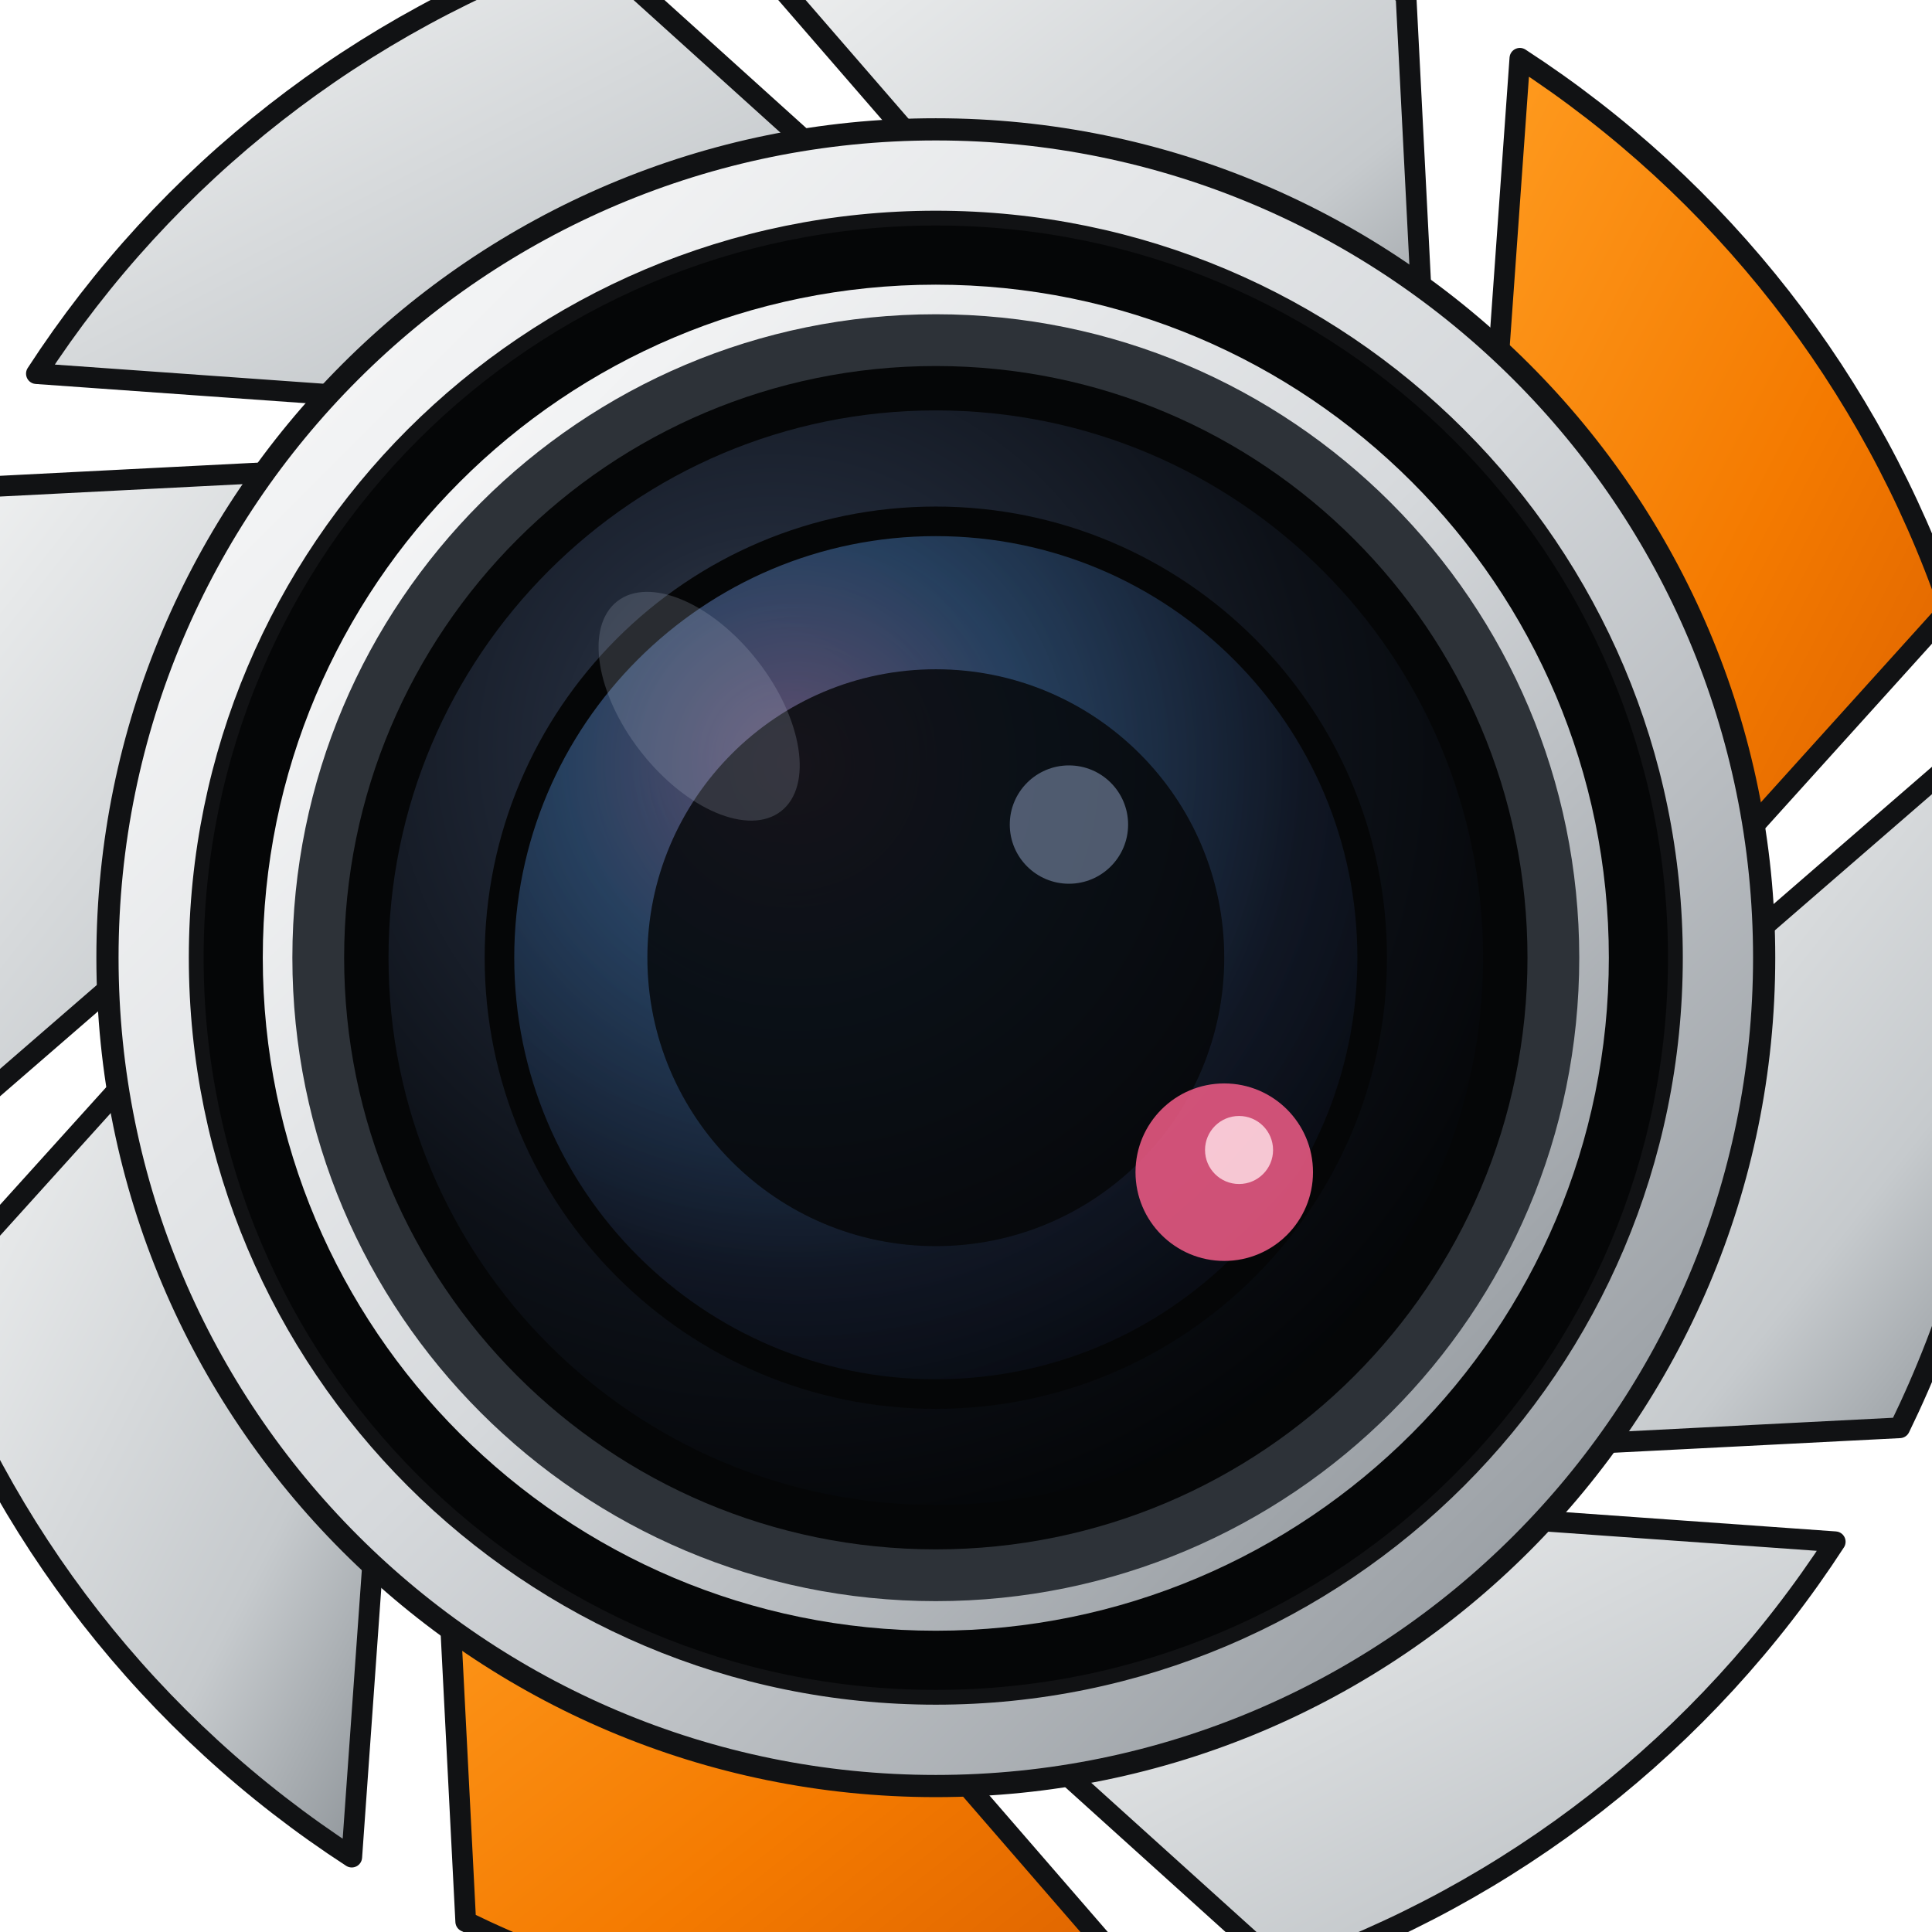
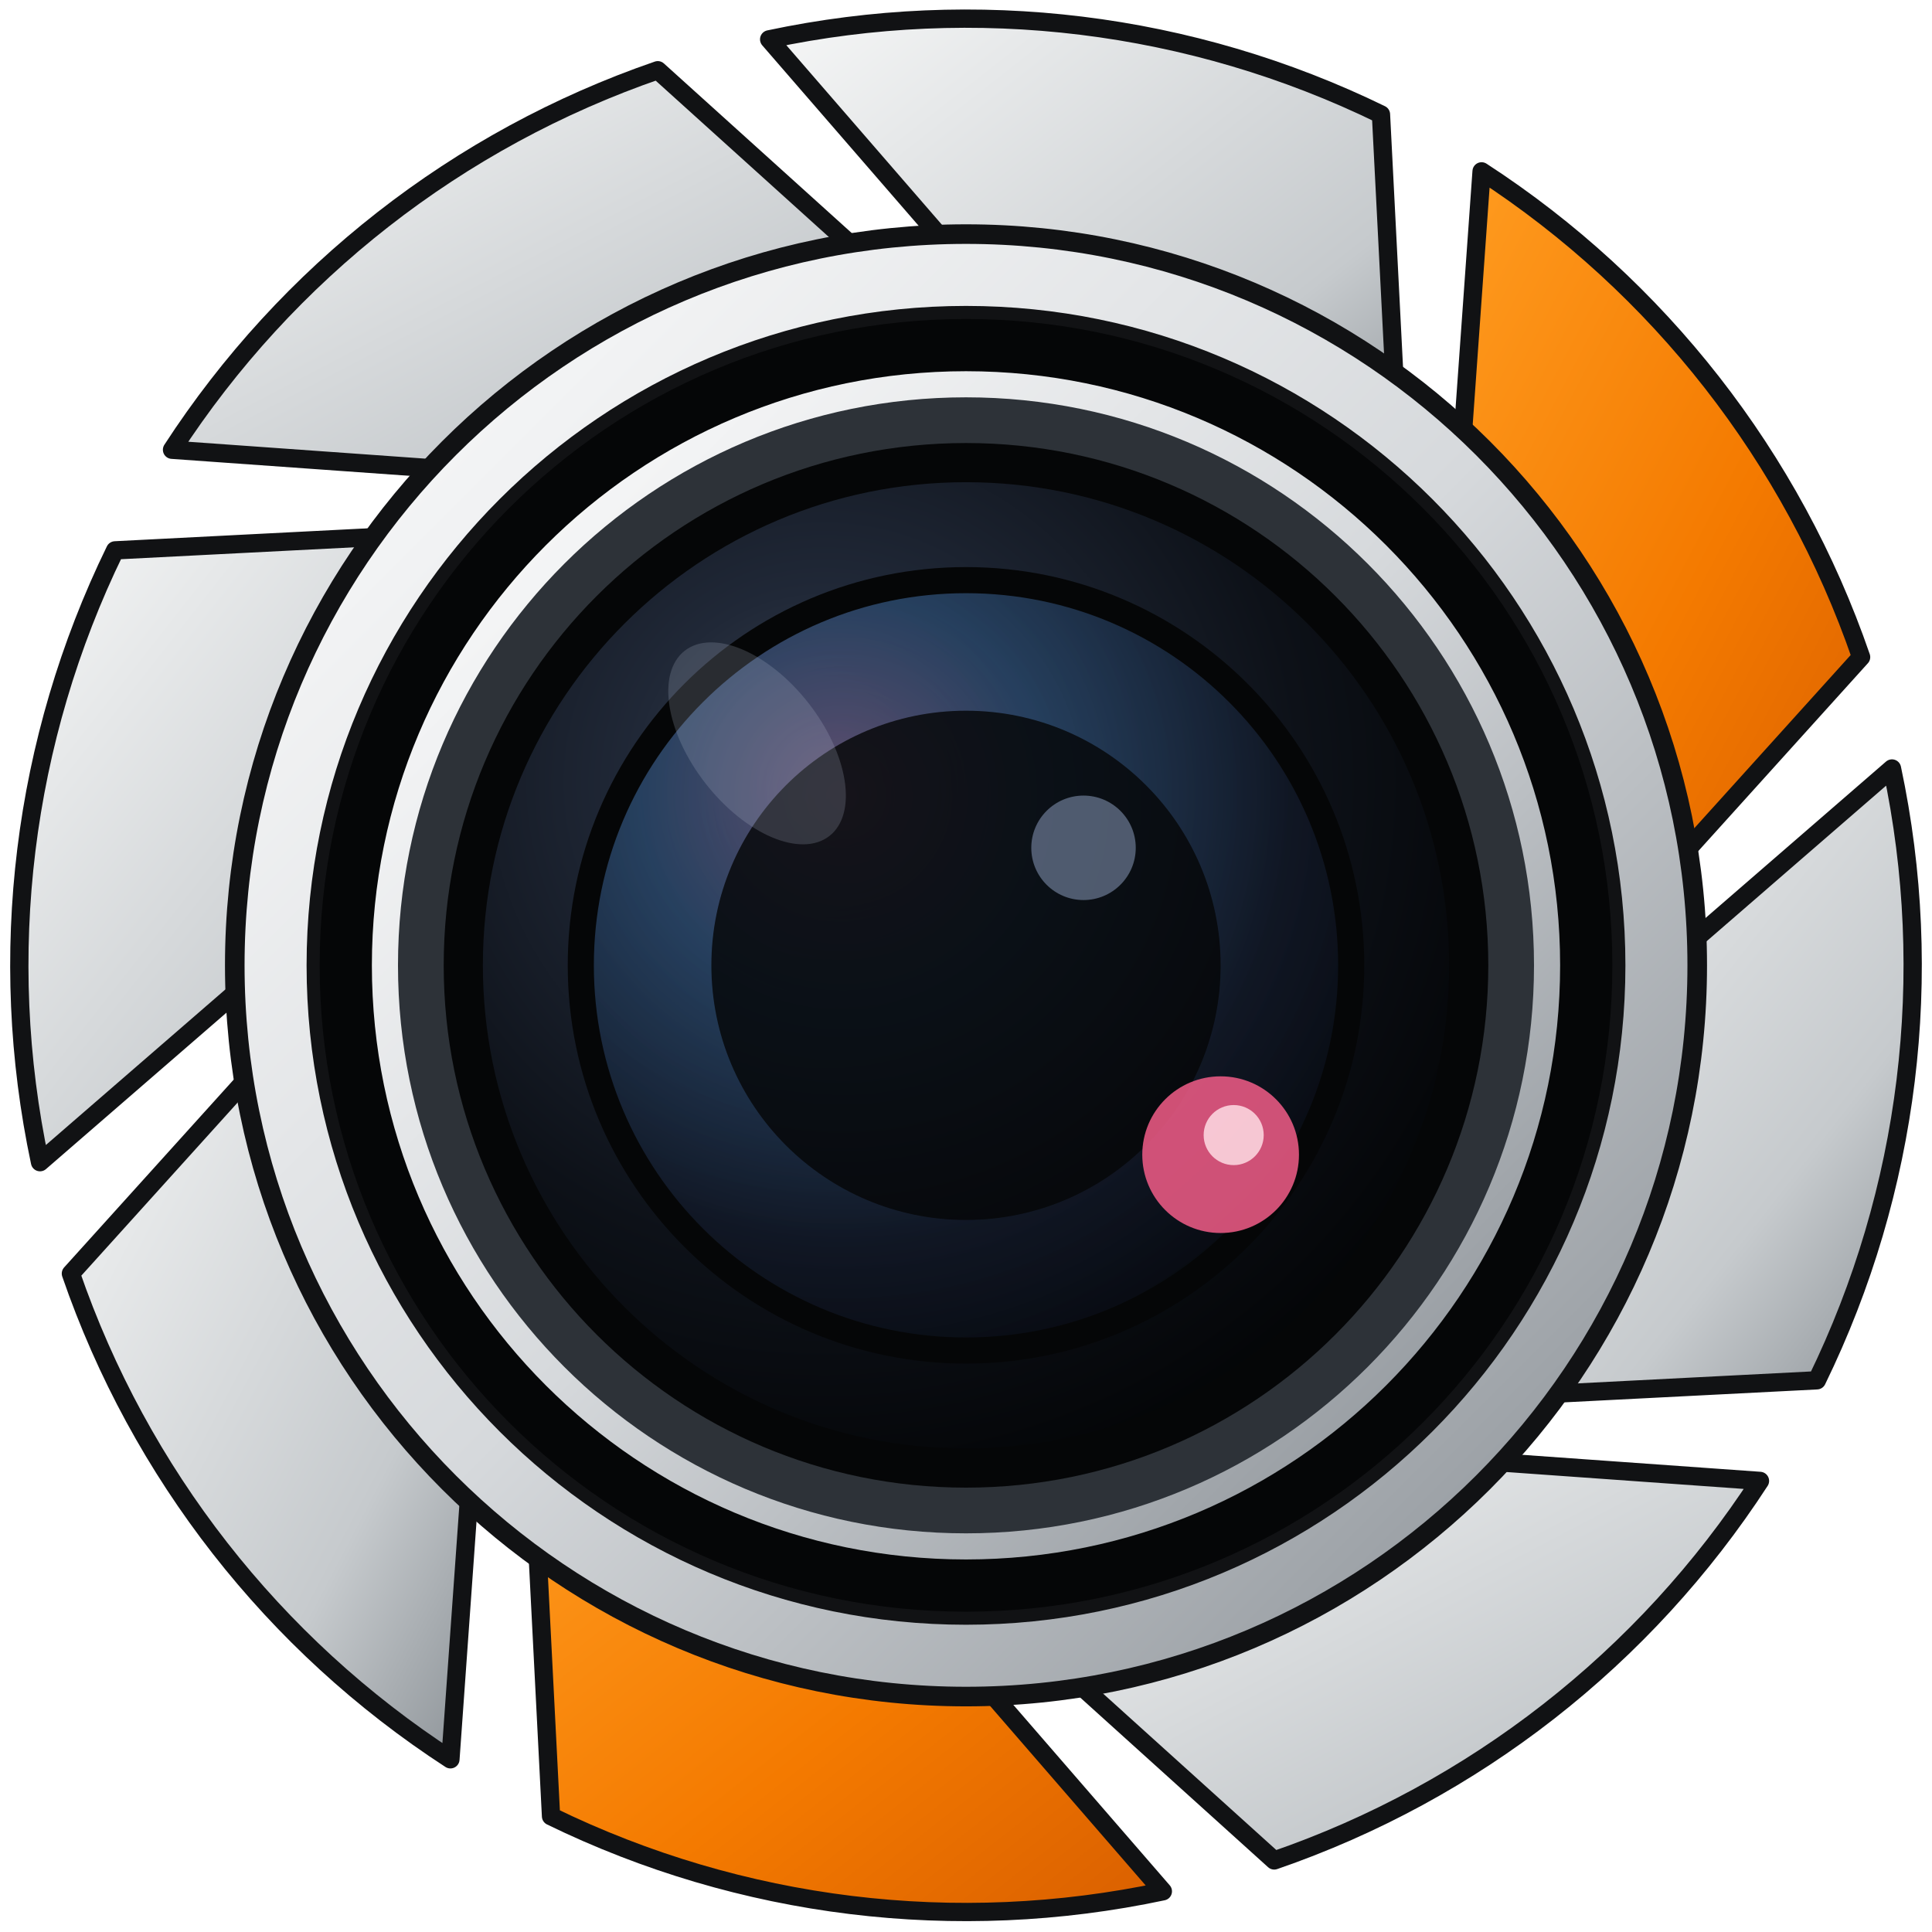
- <svg xmlns="http://www.w3.org/2000/svg" width="256" height="256" viewBox="0 0 256 256" version="1.1" id="svg36">
+ <svg xmlns="http://www.w3.org/2000/svg" width="256" height="256" viewBox="-21 -18 290 290" version="1.1" id="svg36">
  <defs id="defs21">
    <linearGradient id="filmGrad" x1="0" x2="1" y1="0" y2="1">
      <stop offset="0" stop-color="#E1E3E5" id="stop1" />
      <stop offset=".30" stop-color="#8E9499" id="stop2" />
      <stop offset=".72" stop-color="#282C30" id="stop3" />
      <stop offset="1" stop-color="#0B0D0F" id="stop4" />
    </linearGradient>
    <linearGradient id="bladeSilver" x1="0" y1="0" x2="1" y2="1">
      <stop offset="0" stop-color="#F6F7F7" id="stop5" />
      <stop offset=".70" stop-color="#C6CACD" id="stop6" />
      <stop offset="1" stop-color="#8B9196" id="stop7" />
    </linearGradient>
    <linearGradient id="silverGrad" x1="0" y1="0" x2="1" y2="1">
      <stop offset="0" stop-color="#FFFFFF" id="stop8" />
      <stop offset=".50" stop-color="#D6D9DC" id="stop9" />
      <stop offset="1" stop-color="#858B91" id="stop10" />
    </linearGradient>
    <linearGradient id="orangeGrad" x1="0" y1="0" x2="1" y2="1">
      <stop offset="0" stop-color="#FF9C20" id="stop11" />
      <stop offset=".56" stop-color="#F47A00" id="stop12" />
      <stop offset="1" stop-color="#D95F00" id="stop13" />
    </linearGradient>
    <radialGradient id="lensGrad" cx=".36" cy=".32" r=".76">
      <stop offset="0" stop-color="#3E4451" id="stop14" />
      <stop offset=".25" stop-color="#202837" id="stop15" />
      <stop offset=".62" stop-color="#0D1118" id="stop16" />
      <stop offset="1" stop-color="#020304" id="stop17" />
    </radialGradient>
    <radialGradient id="glassGrad" cx=".34" cy=".28" r=".88">
      <stop offset="0" stop-color="#6A5177" stop-opacity=".78" id="stop18" />
      <stop offset=".30" stop-color="#294B71" stop-opacity=".68" id="stop19" />
      <stop offset=".66" stop-color="#111827" stop-opacity=".78" id="stop20" />
      <stop offset="1" stop-color="#020305" id="stop21" />
    </radialGradient>
  </defs>
  <g transform="translate(-72,-74) scale(.98)" id="g36">
    <path d="M 169.85,63.17 A 145,145 0 0 1 263.56,74.67 L 266.69,135.94 A 96,96 0 0 0 210.03,109.53 Z" fill="url(#bladeSilver)" stroke="#111214" stroke-width="2.8" stroke-linejoin="round" id="path21" />
    <path d="M 278.97,83.39 A 145,145 0 0 1 337.10,157.79 L 295.99,203.32 A 96,96 0 0 0 274.61,144.59 Z" fill="url(#orangeGrad)" stroke="#111214" stroke-width="2.8" stroke-linejoin="round" id="path22" />
    <path d="M 341.83,174.85 A 145,145 0 0 1 330.33,268.56 L 269.06,271.69 A 96,96 0 0 0 295.47,215.03 Z" fill="url(#bladeSilver)" stroke="#111214" stroke-width="2.8" stroke-linejoin="round" id="path23" />
    <path d="M 321.61,283.97 A 145,145 0 0 1 247.21,342.10 L 201.68,300.99 A 96,96 0 0 0 260.41,279.61 Z" fill="url(#bladeSilver)" stroke="#111214" stroke-width="2.8" stroke-linejoin="round" id="path24" />
    <path d="M 230.15,346.83 A 145,145 0 0 1 136.44,335.33 L 133.31,274.06 A 96,96 0 0 0 189.97,300.47 Z" fill="url(#orangeGrad)" stroke="#111214" stroke-width="2.8" stroke-linejoin="round" id="path25" />
    <path d="M 121.03,326.61 A 145,145 0 0 1 62.90,252.21 L 104.01,206.68 A 96,96 0 0 0 125.39,265.41 Z" fill="url(#bladeSilver)" stroke="#111214" stroke-width="2.8" stroke-linejoin="round" id="path26" />
    <path d="M 58.17,235.15 A 145,145 0 0 1 69.67,141.44 L 130.94,138.31 A 96,96 0 0 0 104.53,194.97 Z" fill="url(#bladeSilver)" stroke="#111214" stroke-width="2.8" stroke-linejoin="round" id="path27" />
    <path d="M 78.39,126.03 A 145,145 0 0 1 152.79,67.90 L 198.32,109.01 A 96,96 0 0 0 139.59,130.39 Z" fill="url(#bladeSilver)" stroke="#111214" stroke-width="2.8" stroke-linejoin="round" id="path28" />
    <circle cx="200" cy="205" r="112" fill="url(#silverGrad)" stroke="#111214" stroke-width="3" id="circle28" />
    <circle cx="200" cy="205" r="100" fill="#050607" stroke="#111214" stroke-width="2" id="circle29" />
    <circle cx="200" cy="205" r="89" fill="#2D3238" stroke="url(#silverGrad)" stroke-width="4" id="circle30" />
    <circle cx="200" cy="205" r="77" fill="url(#lensGrad)" stroke="#050607" stroke-width="6" id="circle31" />
    <circle cx="200" cy="205" r="59" fill="url(#glassGrad)" stroke="#050607" stroke-width="4" id="circle32" />
    <circle cx="200" cy="205" r="39" fill="#050607" opacity=".82" id="circle33" />
    <ellipse cx="168" cy="171" rx="10" ry="18" fill="#B9C5D8" opacity=".20" transform="rotate(-38 168 171)" id="ellipse33" />
    <circle cx="239" cy="234" r="12" fill="#E95984" opacity=".88" id="circle34" />
    <circle cx="218" cy="187" r="8" fill="#9AAED1" opacity=".48" id="circle35" />
    <circle cx="241" cy="231" r="4.6" fill="#FFE1E8" opacity=".82" id="circle36" />
  </g>
</svg>
